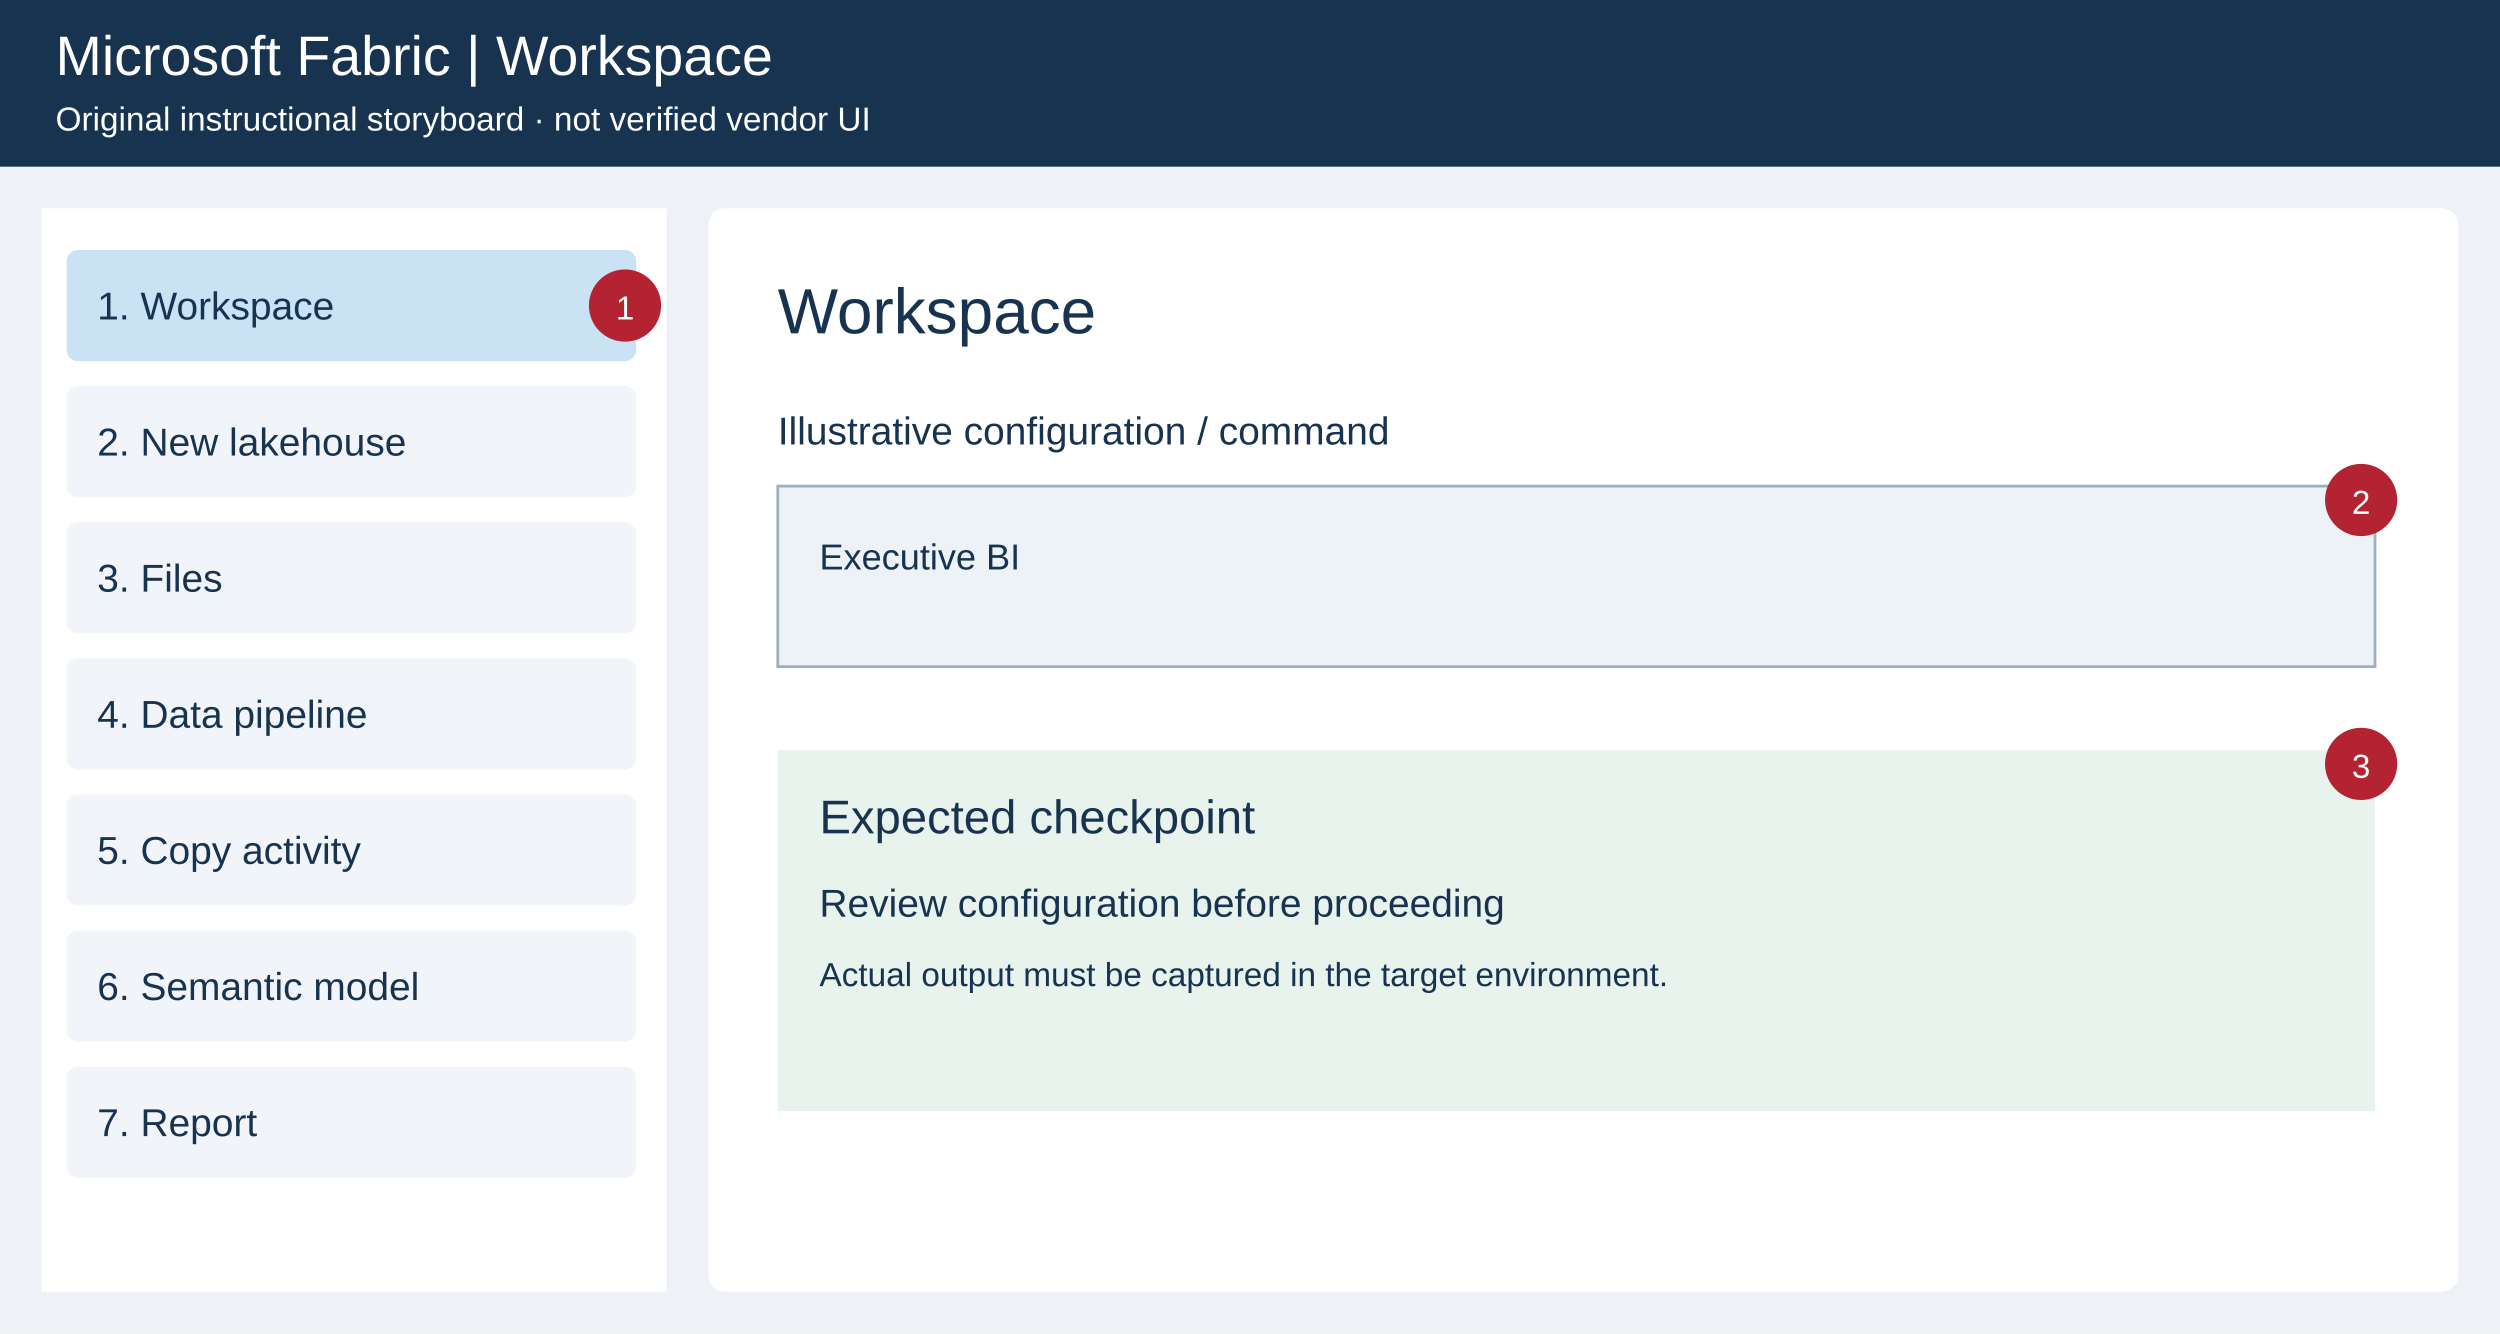
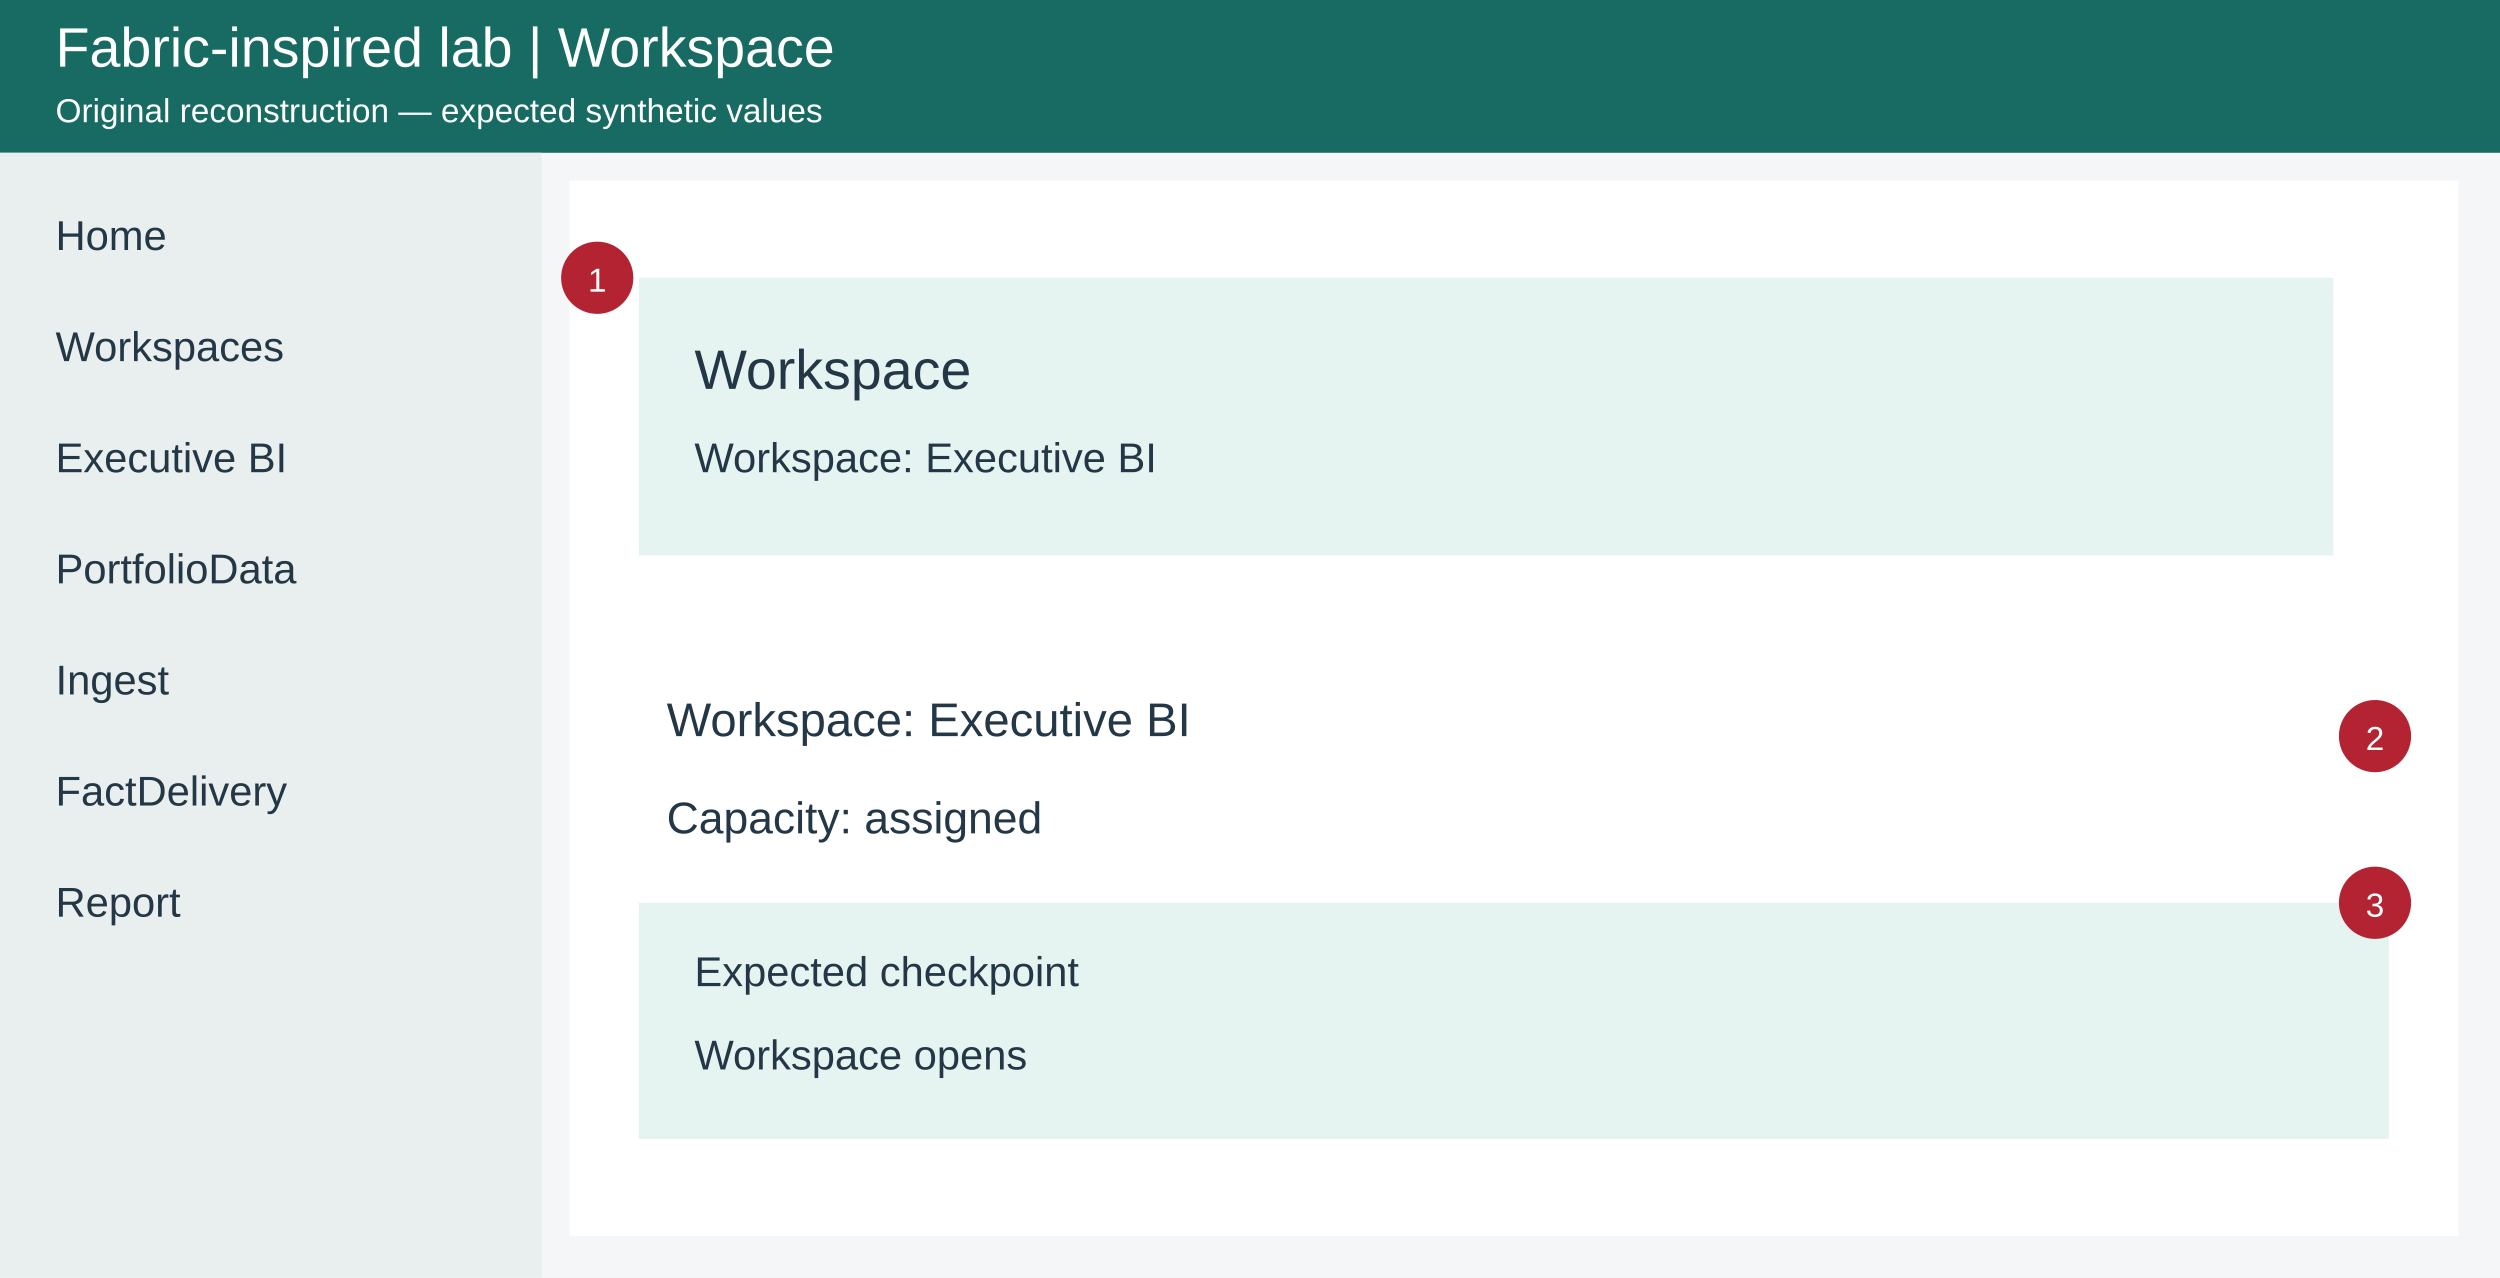
- <svg xmlns="http://www.w3.org/2000/svg" viewBox="0 0 900 480">
-   <rect width="900" height="480" fill="#eef2f7" />
-   <rect width="900" height="60" fill="#17334f" />
-   <g font-family="Arial" fill="#17334f">
-     <text x="20" y="27" fill="white" font-size="20">Microsoft Fabric | Workspace</text>
-     <text x="20" y="47" fill="white" font-size="12">Original instructional storyboard · not verified vendor UI</text>
-     <rect x="15" y="75" width="225" height="390" fill="white" />
-     <rect x="24" y="90" width="205" height="40" rx="4" fill="#c9e3f5" />
-     <text x="35" y="115" font-size="14">1. Workspace</text>
-     <rect x="24" y="139" width="205" height="40" rx="4" fill="#f1f5f9" />
-     <text x="35" y="164" font-size="14">2. New lakehouse</text>
-     <rect x="24" y="188" width="205" height="40" rx="4" fill="#f1f5f9" />
-     <text x="35" y="213" font-size="14">3. Files</text>
-     <rect x="24" y="237" width="205" height="40" rx="4" fill="#f1f5f9" />
-     <text x="35" y="262" font-size="14">4. Data pipeline</text>
-     <rect x="24" y="286" width="205" height="40" rx="4" fill="#f1f5f9" />
-     <text x="35" y="311" font-size="14">5. Copy activity</text>
-     <rect x="24" y="335" width="205" height="40" rx="4" fill="#f1f5f9" />
-     <text x="35" y="360" font-size="14">6. Semantic model</text>
-     <rect x="24" y="384" width="205" height="40" rx="4" fill="#f1f5f9" />
-     <text x="35" y="409" font-size="14">7. Report</text>
-     <rect x="255" y="75" width="630" height="390" rx="6" fill="white" />
-     <text x="280" y="120" font-size="23">Workspace</text>
-     <text x="280" y="160" font-size="14">Illustrative configuration / command</text>
-     <rect x="280" y="175" width="575" height="65" fill="#edf2f7" stroke="#9daebf" />
-     <text x="295" y="205" font-size="13">Executive BI</text>
-     <rect x="280" y="270" width="575" height="130" fill="#e8f3ed" />
-     <text x="295" y="300" font-size="17">Expected checkpoint</text>
-     <text x="295" y="330" font-size="14">Review configuration before proceeding</text>
-     <text x="295" y="355" font-size="12">Actual output must be captured in the target environment.</text>
+ <svg xmlns="http://www.w3.org/2000/svg" viewBox="0 0 900 460">
+   <rect width="900" height="460" fill="#f5f6f7" />
+   <rect width="900" height="55" fill="#176b62" />
+   <g font-family="Arial" font-size="15" fill="#243746">
+     <text x="20" y="24" fill="white" font-size="20">Fabric-inspired lab | Workspace</text>
+     <text x="20" y="44" fill="white" font-size="12">Original reconstruction — expected synthetic values</text>
+     <rect x="0" y="55" width="195" height="405" fill="#e8efee" />
+     <text x="20" y="90">Home</text>
+     <text x="20" y="130">Workspaces</text>
+     <text x="20" y="170">Executive BI</text>
+     <text x="20" y="210">PortfolioData</text>
+     <text x="20" y="250">Ingest</text>
+     <text x="20" y="290">FactDelivery</text>
+     <text x="20" y="330">Report</text>
+     <rect x="205" y="65" width="680" height="380" fill="white" />
+     <rect x="230" y="100" width="610" height="100" fill="#e5f3f1" />
+     <text x="250" y="140" font-size="20">Workspace</text>
+     <text x="250" y="170">Workspace: Executive BI</text>
+     <text x="240" y="265" font-size="17">Workspace: Executive BI</text>
+     <text x="240" y="300" font-size="16">Capacity: assigned</text>
+     <rect x="230" y="325" width="630" height="85" fill="#e5f3f1" />
+     <text x="250" y="355">Expected checkpoint</text>
+     <text x="250" y="385">Workspace opens</text>
  </g>
-   <circle cx="225" cy="110" r="13" fill="#b42332" />
-   <text x="225" y="115" font-family="Arial" fill="white" text-anchor="middle">1</text>
-   <circle cx="850" cy="180" r="13" fill="#b42332" />
-   <text x="850" y="185" font-family="Arial" fill="white" text-anchor="middle">2</text>
-   <circle cx="850" cy="275" r="13" fill="#b42332" />
-   <text x="850" y="280" font-family="Arial" fill="white" text-anchor="middle">3</text>
+   <circle cx="215" cy="100" r="13" fill="#b42332" />
+   <text x="215" y="105" fill="white" font-family="Arial" text-anchor="middle">1</text>
+   <circle cx="855" cy="265" r="13" fill="#b42332" />
+   <text x="855" y="270" fill="white" font-family="Arial" text-anchor="middle">2</text>
+   <circle cx="855" cy="325" r="13" fill="#b42332" />
+   <text x="855" y="330" fill="white" font-family="Arial" text-anchor="middle">3</text>
</svg>
